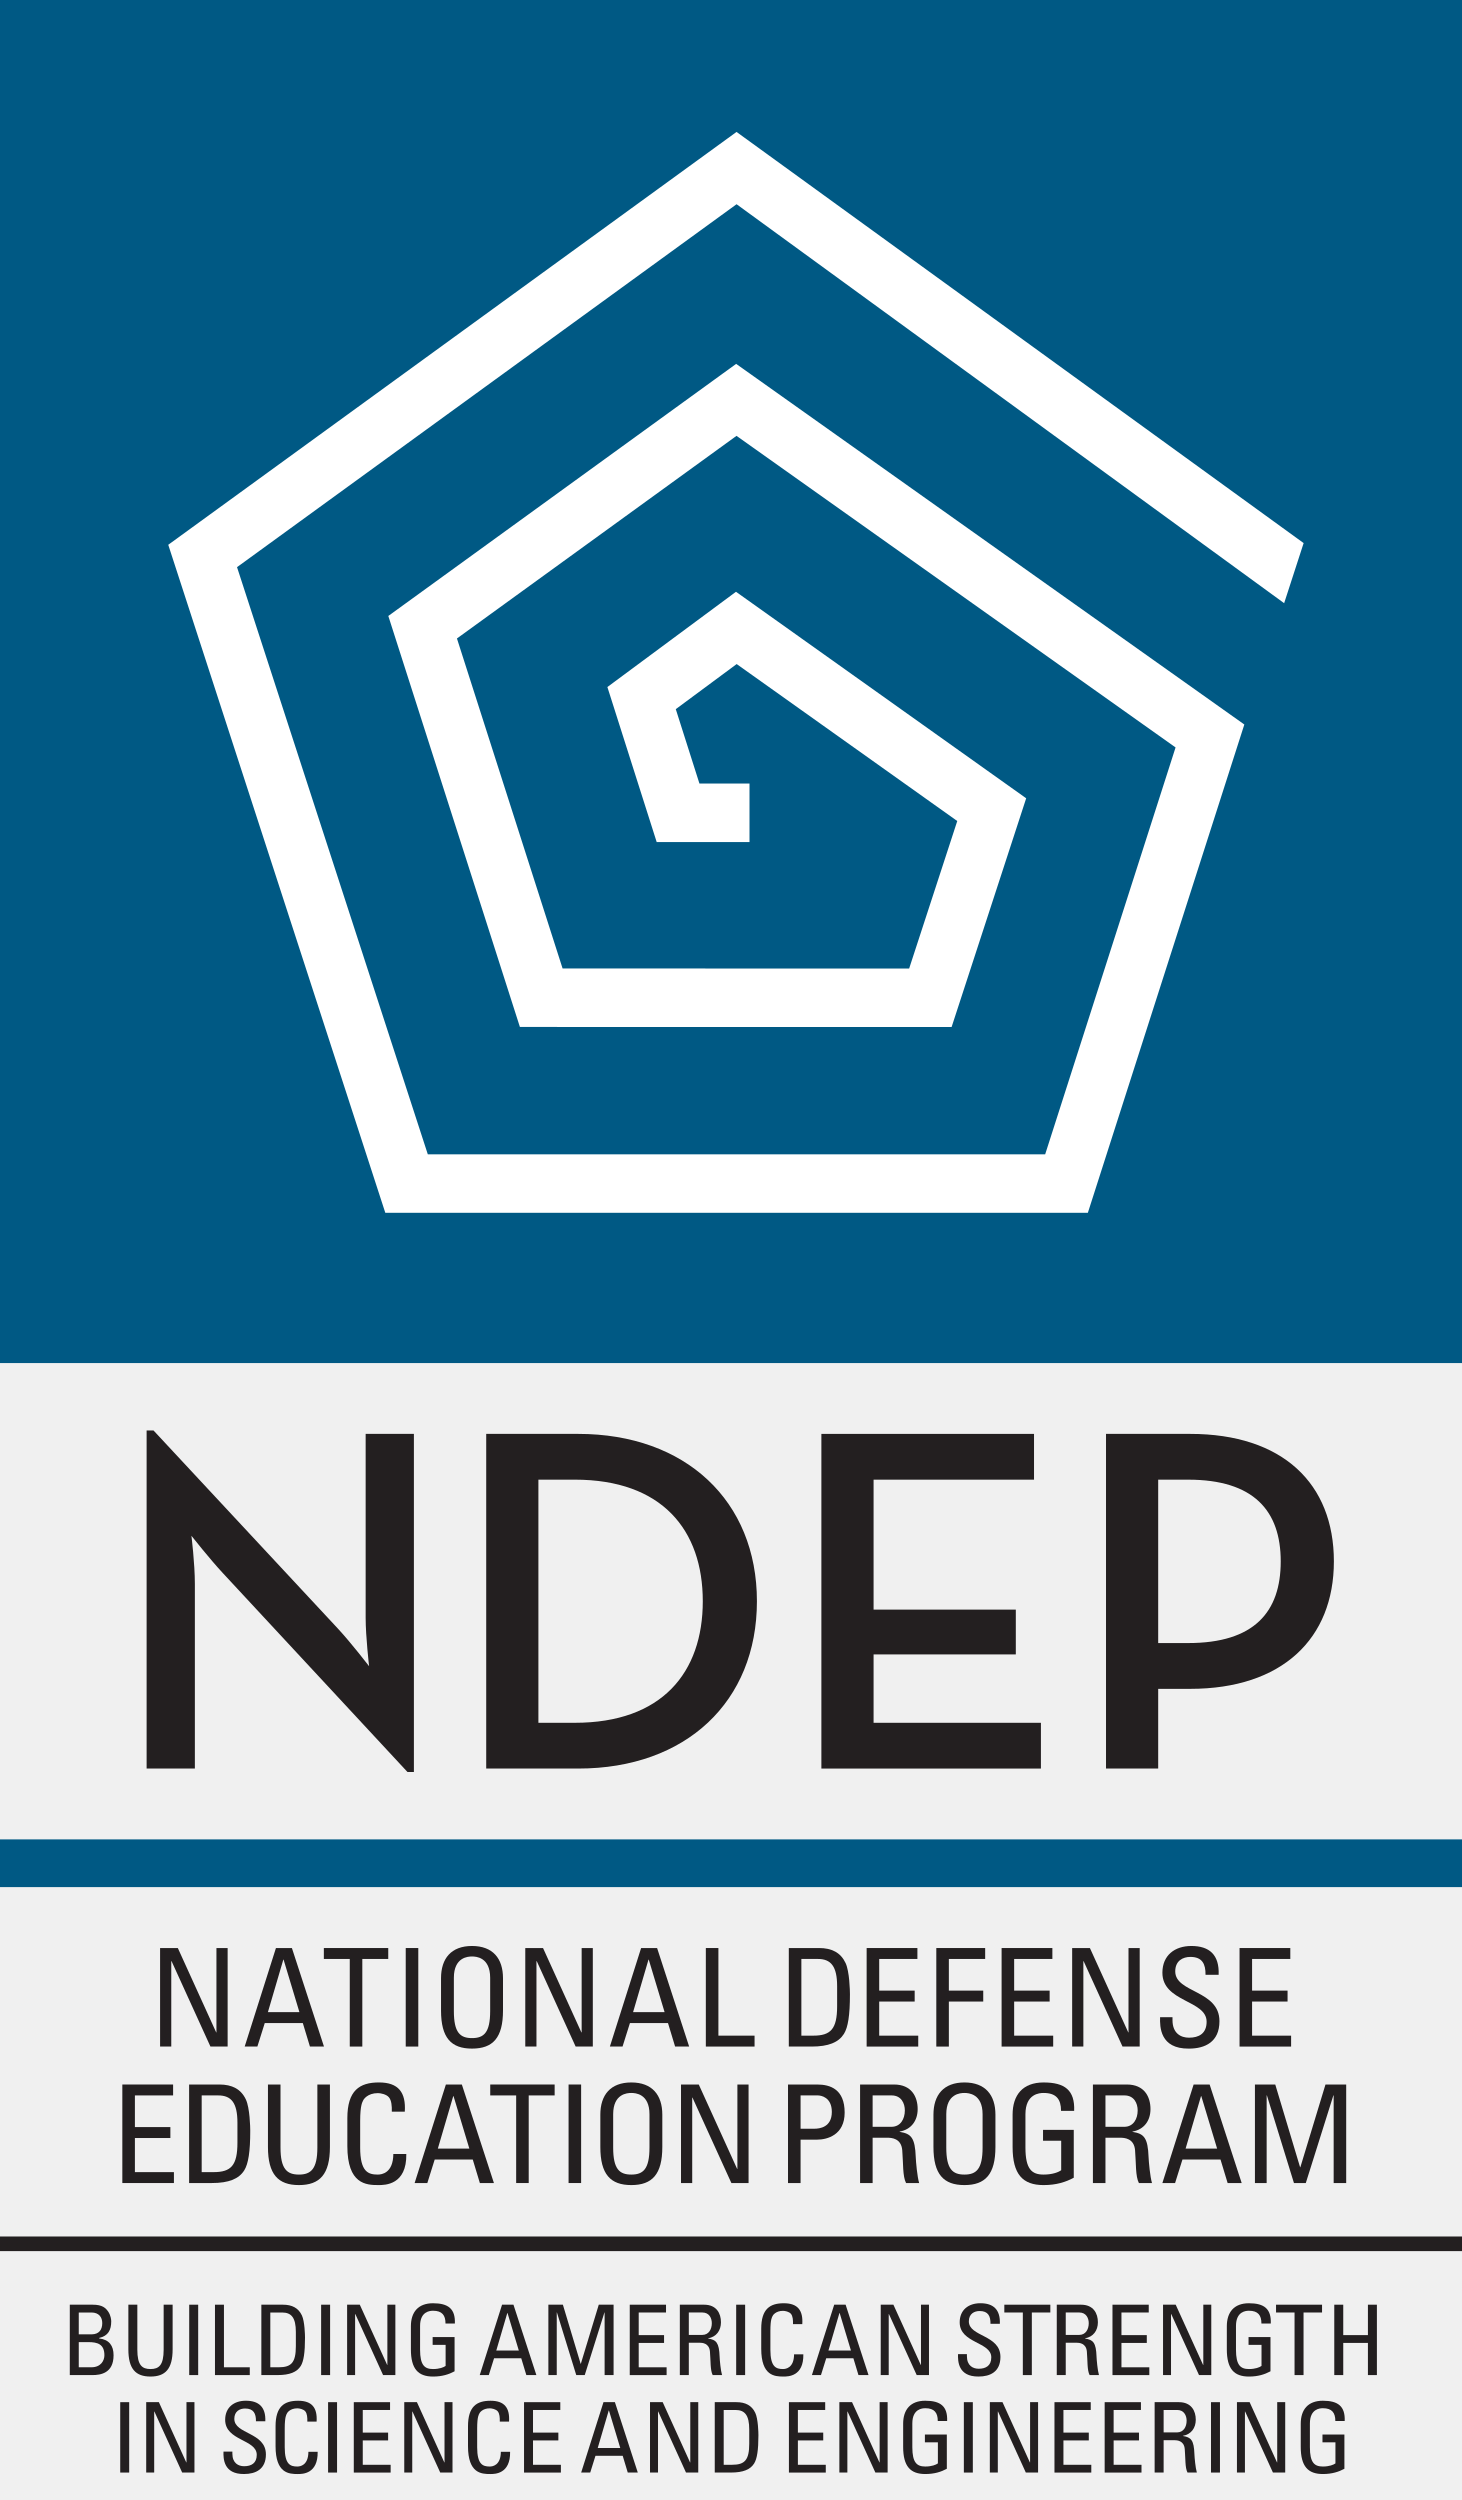
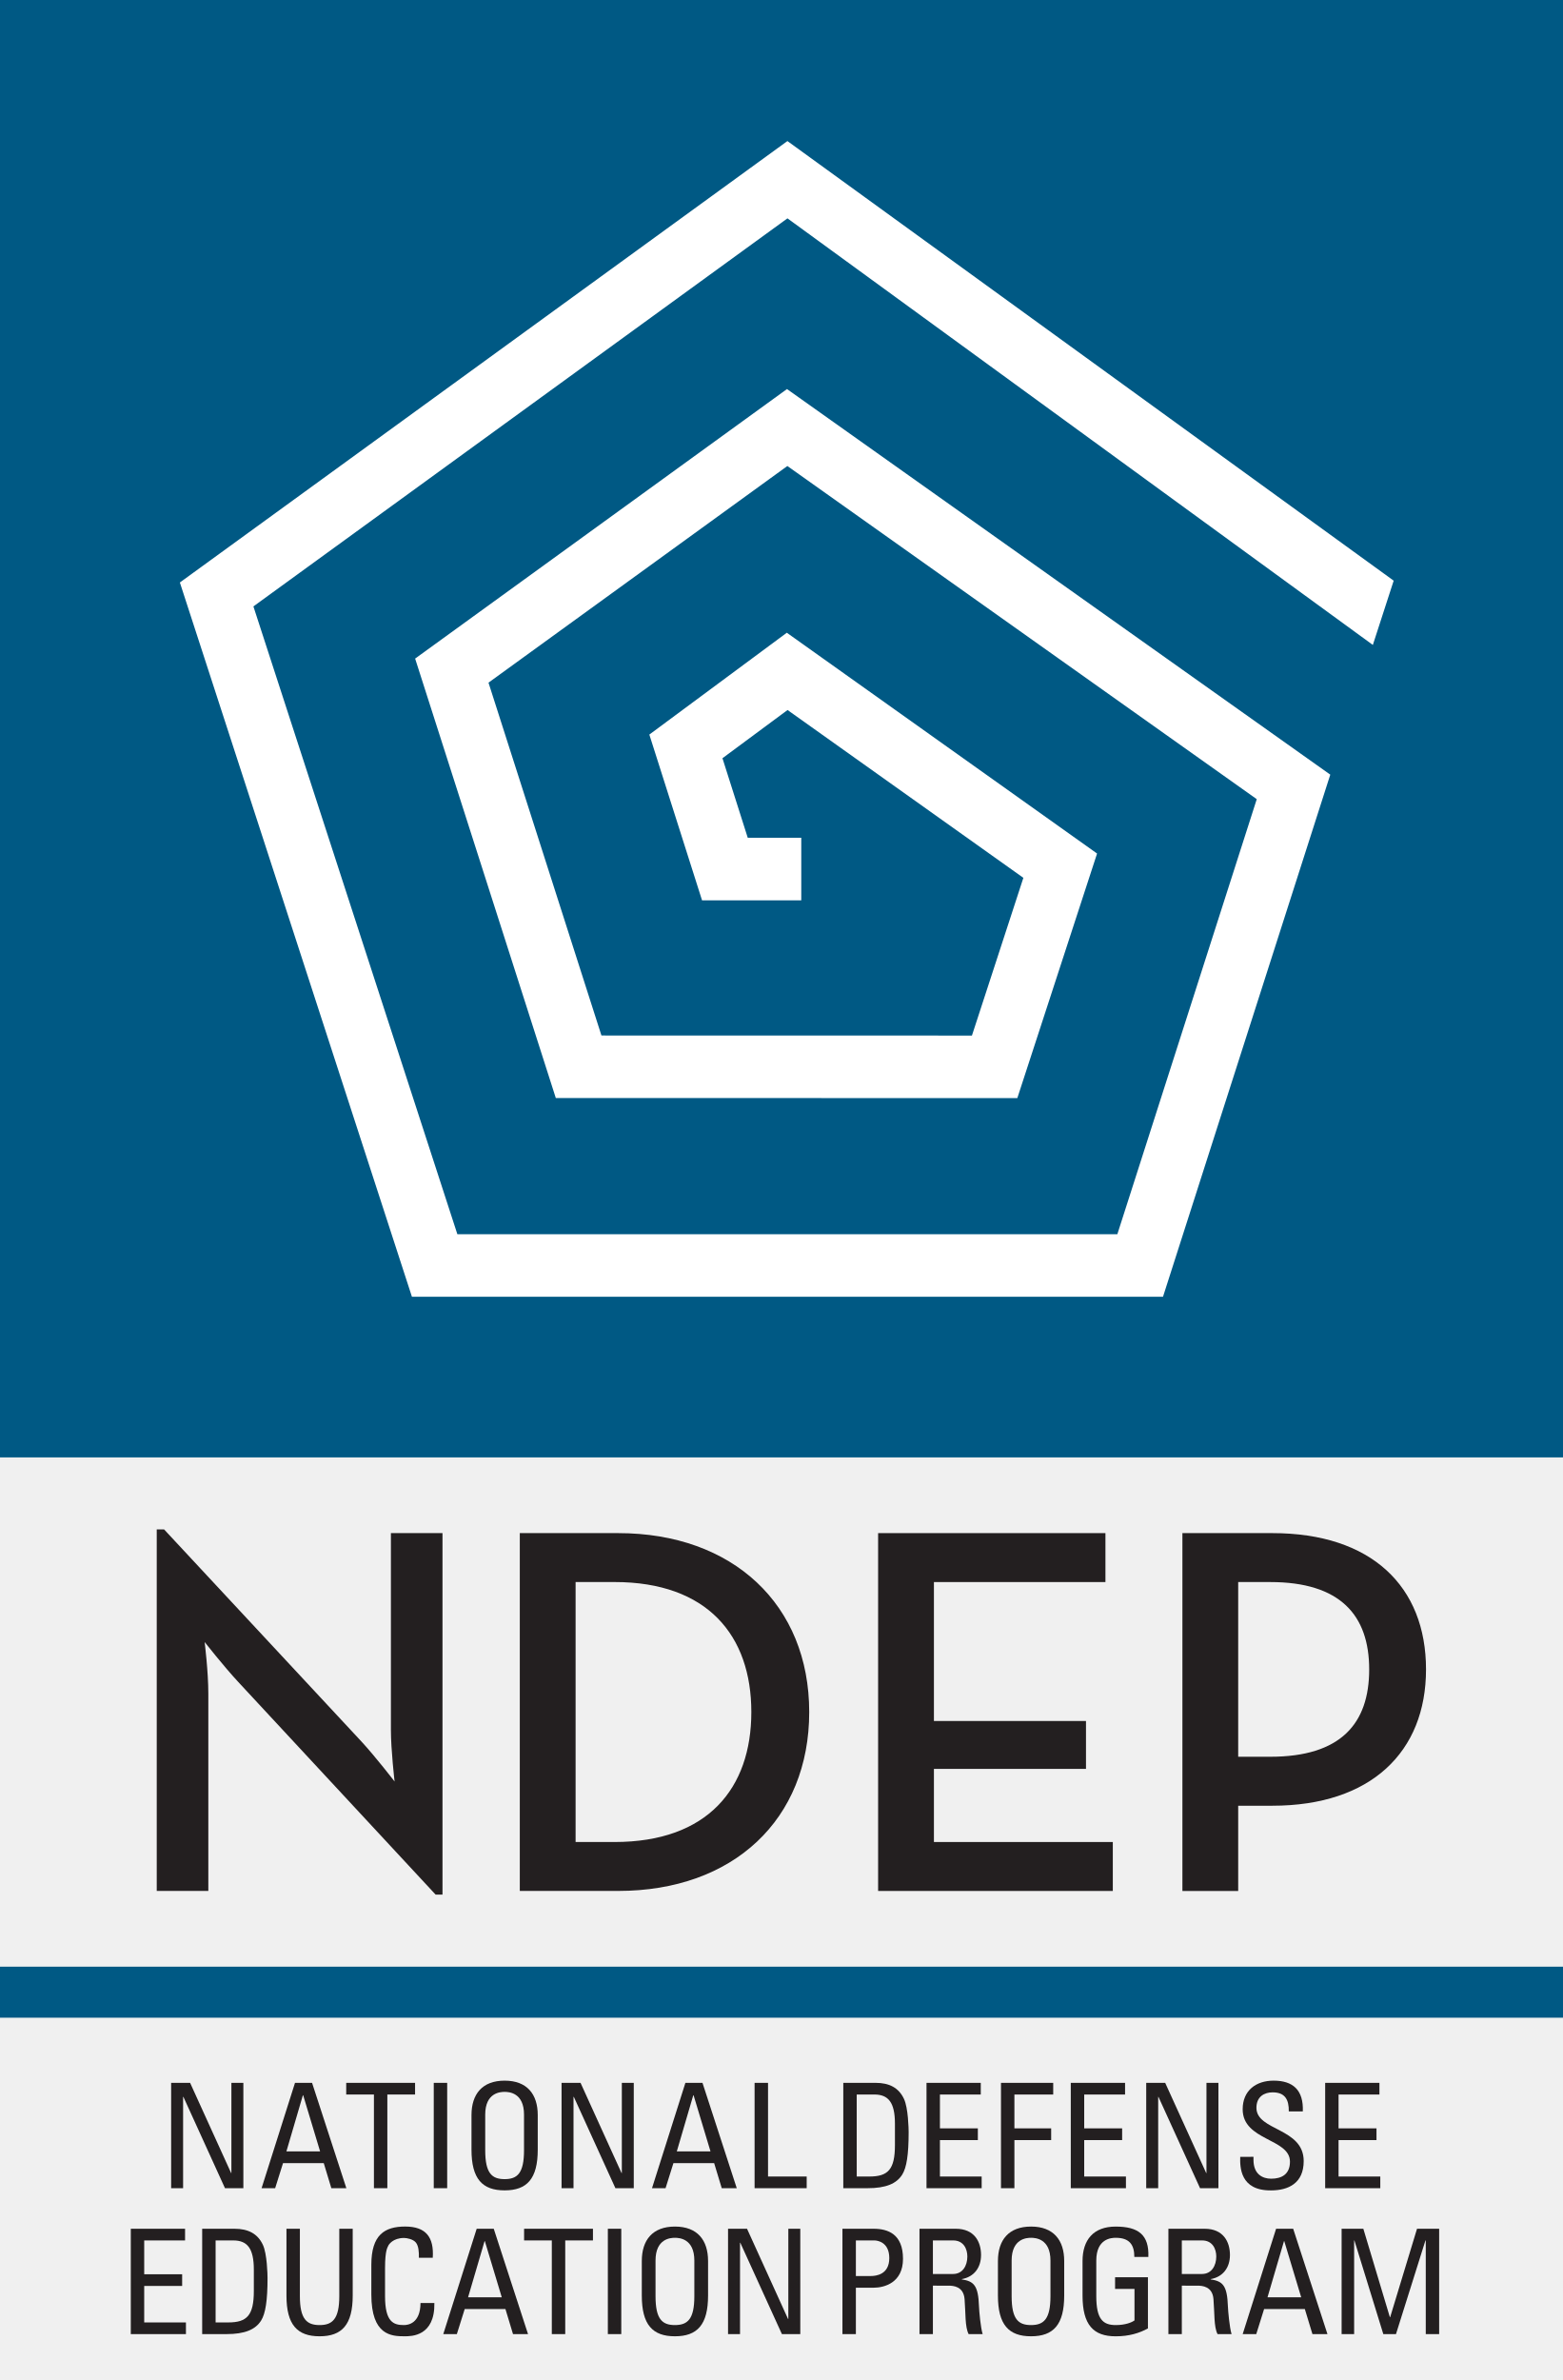
- <svg xmlns="http://www.w3.org/2000/svg" version="1" width="152" height="260">
-   <g fill="#231F20">
-     <path d="M23.185 163.611c-1.382-1.485-3.277-3.89-3.277-3.89s.358 2.865.358 5.014v19.195h-5.018v-35.162h.717l19.195 20.626c1.331 1.434 3.226 3.892 3.226 3.892s-.358-3.073-.358-5.018v-19.144h5.018v35.166h-.667l-19.194-20.679z" />
-     <path d="M50.566 149.125h9.572c11.16 0 18.582 6.962 18.582 17.404 0 10.441-7.37 17.401-18.582 17.401h-9.572v-34.805zm9.214 30.046c9.061 0 13.31-5.22 13.31-12.642 0-7.423-4.249-12.645-13.31-12.645h-3.786v25.286h3.786z" />
-     <path d="M85.424 149.125h22.114v4.76h-16.686v13.515h14.792v4.659h-14.792v7.112h17.403v4.76h-22.831v-34.806z" />
-     <path d="M115.025 149.125h8.754c9.623 0 14.945 5.172 14.945 13.259 0 8.035-5.374 13.257-14.945 13.257h-3.327v8.29h-5.427v-34.806zm8.548 21.753c6.859 0 9.623-3.224 9.623-8.494 0-5.273-2.815-8.499-9.623-8.499h-3.121v16.993h3.121z" />
+ <svg xmlns="http://www.w3.org/2000/svg" version="1.1" id="Layer_1" x="0px" y="0px" width="152px" height="231.5px" viewBox="0 0 152 231.5" enable-background="new 0 0 152 231.5" xml:space="preserve">
+   <g>
+     <path fill="#231F20" d="M23.185,163.611c-1.382-1.485-3.277-3.891-3.277-3.891s0.358,2.865,0.358,5.014v19.195h-5.018v-35.162   h0.717l19.195,20.627c1.331,1.434,3.226,3.892,3.226,3.892s-0.358-3.073-0.358-5.019v-19.144h5.018v35.166h-0.667L23.185,163.611z" />
+     <path fill="#231F20" d="M50.566,149.125h9.572c11.16,0,18.583,6.962,18.583,17.404c0,10.44-7.371,17.4-18.583,17.4h-9.572V149.125z    M59.78,179.171c9.061,0,13.31-5.22,13.31-12.642c0-7.424-4.249-12.646-13.31-12.646h-3.786v25.286L59.78,179.171L59.78,179.171z" />
+     <path fill="#231F20" d="M85.424,149.125h22.114v4.76H90.852V167.4h14.793v4.658H90.852v7.112h17.403v4.761H85.424V149.125z" />
+     <path fill="#231F20" d="M115.025,149.125h8.754c9.623,0,14.945,5.172,14.945,13.259c0,8.035-5.375,13.257-14.945,13.257h-3.327   v8.291h-5.427V149.125z M123.573,170.878c6.858,0,9.622-3.224,9.622-8.494c0-5.272-2.814-8.499-9.622-8.499h-3.121v16.993H123.573z   " />
  </g>
  <rect fill="#005984" width="152.182" height="141.759" />
-   <path fill="#fff" d="M17.498 56.658l22.574 69.475h73.064l16.274-50.784-52.851-37.506-36.175 26.217 13.685 42.744 44.897.007 7.757-23.789-30.181-21.477-13.374 9.906 5.127 16.123h9.653v-6.083h-5.206c-.719-2.261-1.754-5.519-2.461-7.739l6.333-4.69 22.941 16.324c-.971 2.97-4.046 12.403-5.004 15.342l-36.042-.007c-1.138-3.559-9.857-30.787-10.987-34.32 3.006-2.178 26.098-18.914 29.074-21.073 3.181 2.256 42.422 30.105 45.663 32.406-1.178 3.679-12.385 38.649-13.562 42.317h-64.205c-1.235-3.806-18.605-57.262-19.841-61.067 3.238-2.353 48.719-35.396 51.952-37.745 3.349 2.426 56.948 41.493 56.948 41.493l2.027-6.251-58.979-42.76-59.101 42.937z" />
+   <path fill="#FFFFFF" d="M17.498,56.658l22.574,69.475h73.065l16.273-50.784L76.559,37.843L40.384,64.06l13.685,42.744l44.897,0.007  l7.757-23.789L76.542,61.545l-13.374,9.906l5.127,16.123h9.653v-6.083h-5.206c-0.719-2.261-1.754-5.519-2.461-7.739l6.332-4.69  l22.941,16.324c-0.971,2.97-4.046,12.403-5.004,15.342l-36.042-0.007c-1.138-3.559-9.857-30.787-10.987-34.32  c3.006-2.178,26.098-18.914,29.074-21.073c3.182,2.256,42.422,30.105,45.663,32.406c-1.178,3.679-12.385,38.649-13.562,42.317  H44.492c-1.235-3.806-18.605-57.262-19.841-61.067c3.238-2.353,48.719-35.396,51.953-37.745  c3.349,2.426,56.947,41.493,56.947,41.493l2.027-6.251L76.6,13.721L17.498,56.658z" />
  <rect y="191.297" fill="#005984" width="152.182" height="4.962" />
-   <g fill="#231F20">
-     <rect y="232.595" width="152.309" height="1.521" />
-     <path d="M23.674 202.596v10.247h-1.788l-4.045-8.885h-.029v8.885h-1.163v-10.247h1.845l3.988 8.771h.028v-8.771h1.164z" />
-     <path d="M28.698 202.596h1.66l3.336 10.247h-1.461l-.739-2.441h-3.96l-.767 2.441h-1.32l3.251-10.247zm.795 1.206h-.028l-1.604 5.463h3.279l-1.647-5.463z" />
-     <path d="M40.378 202.596v1.135h-2.697v9.112h-1.305v-9.112h-2.696v-1.135h6.698z" />
-     <path d="M43.502 212.843h-1.306v-10.247h1.306v10.247z" />
-     <path d="M45.867 209.095v-3.362c0-2.044 1.051-3.351 3.222-3.351 2.172 0 3.223 1.307 3.223 3.351v3.362c0 2.839-1.05 3.96-3.223 3.96-2.171 0-3.222-1.121-3.222-3.96zm5.11.058v-3.465c0-2.143-1.476-2.214-1.888-2.214-.411 0-1.887.071-1.887 2.214v3.465c0 2.242.652 2.809 1.887 2.809 1.236 0 1.888-.566 1.888-2.809z" />
-     <path d="M61.653 202.596v10.247h-1.786l-4.046-8.885h-.029v8.885h-1.163v-10.247h1.846l3.987 8.771h.03v-8.771h1.161z" />
-     <path d="M66.676 202.596h1.662l3.334 10.247h-1.461l-.739-2.441h-3.96l-.767 2.441h-1.318l3.249-10.247zm.795 1.206h-.028l-1.604 5.463h3.279l-1.647-5.463z" />
-     <path d="M73.407 212.843v-10.247h1.307v9.112h3.76v1.135h-5.067z" />
-     <path d="M82.036 202.596h3.15c1.305 0 2.243.467 2.754 1.561.412.867.454 2.91.454 3.235 0 2.186-.198 3.449-.624 4.13-.555.882-1.59 1.321-3.378 1.321h-2.356v-10.247zm1.307 9.112h1.234c1.815 0 2.484-.681 2.484-3.065v-2.073c0-2.073-.64-2.839-2.004-2.839h-1.715v7.977z" />
-     <path d="M90.131 212.843v-10.247h5.279v1.135h-3.973v3.293h3.689v1.137h-3.689v3.548h4.06v1.135h-5.366z" />
-     <path d="M97.376 212.843v-10.247h5.081v1.135h-3.776v3.293h3.576v1.137h-3.576v4.683h-1.305z" />
-     <path d="M104.166 212.843v-10.247h5.281v1.135h-3.975v3.293h3.691v1.137h-3.691v3.548h4.06v1.135h-5.366z" />
-     <path d="M118.529 202.596v10.247h-1.788l-4.045-8.885h-.027v8.885h-1.165v-10.247h1.846l3.988 8.771h.027v-8.771h1.164z" />
-     <path d="M121.939 209.791v.297c0 1.393.881 1.832 1.719 1.832 1.035 0 1.83-.439 1.83-1.661 0-2.27-4.599-2.016-4.599-5.095 0-1.816 1.291-2.782 3.01-2.782 1.874 0 2.923.909 2.84 2.994h-1.364c.014-1.121-.341-1.857-1.574-1.857-.782 0-1.576.396-1.576 1.505 0 2.255 4.598 1.929 4.598 5.18 0 2.158-1.489 2.852-3.18 2.852-3.021.029-3.021-2.285-2.994-3.264h1.29z" />
-     <path d="M128.913 212.843v-10.247h5.279v1.135h-3.976v3.293h3.69v1.137h-3.69v3.548h4.059v1.135h-5.362z" />
-     <path d="M12.723 227.036v-10.247h5.28v1.135h-3.974v3.293h3.69v1.137h-3.69v3.548h4.059v1.135h-5.365z" />
-     <path d="M19.668 216.789h3.15c1.306 0 2.244.467 2.754 1.561.411.867.454 2.91.454 3.235 0 2.186-.198 3.449-.624 4.131-.553.881-1.59 1.32-3.378 1.32h-2.356v-10.247zm1.307 9.112h1.234c1.817 0 2.484-.681 2.484-3.065v-2.073c0-2.073-.638-2.839-2.002-2.839h-1.716v7.977z" />
-     <path d="M27.867 216.789h1.306v6.559c0 2.241.681 2.808 1.916 2.808 1.235 0 1.917-.566 1.917-2.808v-6.559h1.306v6.499c0 2.839-1.05 3.96-3.223 3.96-2.171 0-3.222-1.121-3.222-3.96v-6.499z" />
-     <path d="M40.749 219.612c.014-.582-.029-1.164-.298-1.488-.269-.329-.88-.44-1.149-.44-1.079 0-1.505.652-1.547.793-.042.114-.298.37-.298 2.13v2.741c0 2.511.824 2.808 1.831 2.808.398 0 1.604-.141 1.619-2.143h1.349c.056 3.235-2.229 3.235-2.896 3.235-1.277 0-3.236-.083-3.236-4.06v-2.895c0-2.896 1.277-3.719 3.292-3.719 2.031 0 2.811 1.05 2.683 3.037h-1.35z" />
-     <path d="M46.372 216.789h1.66l3.335 10.247h-1.461l-.738-2.441h-3.96l-.766 2.441h-1.32l3.25-10.247zm.795 1.206h-.029l-1.604 5.463h3.279l-1.646-5.463z" />
-     <path d="M57.683 216.789v1.135h-2.697v9.112h-1.305v-9.112h-2.697v-1.135h6.699z" />
-     <path d="M60.437 227.036h-1.305v-10.247h1.305v10.247z" />
-     <path d="M62.435 223.288v-3.362c0-2.044 1.051-3.351 3.222-3.351 2.172 0 3.224 1.307 3.224 3.351v3.362c0 2.839-1.051 3.96-3.224 3.96-2.171 0-3.222-1.121-3.222-3.96zm5.111.06v-3.466c0-2.143-1.478-2.214-1.889-2.214-.412 0-1.887.071-1.887 2.214v3.466c0 2.241.651 2.808 1.887 2.808 1.235-.001 1.889-.567 1.889-2.808z" />
-     <path d="M77.851 216.789v10.247h-1.787l-4.047-8.885h-.027v8.885h-1.165v-10.247h1.846l3.988 8.771h.03v-8.771h1.162z" />
-     <path d="M81.953 227.036v-10.247h3.037c1.379 0 2.854.511 2.854 2.923 0 2.328-1.815 2.812-2.867 2.812h-1.717v4.513h-1.307zm1.307-5.649h1.434c.539 0 1.816-.143 1.816-1.746 0-1.561-1.163-1.717-1.448-1.717h-1.802v3.463z" />
-     <path d="M90.753 222.323v4.713h-1.305v-10.247h3.534c1.815 0 2.455 1.277 2.455 2.555 0 1.205-.669 2.128-1.873 2.34v.03c1.176.184 1.604.582 1.675 2.64.013.439.155 2.043.353 2.683h-1.362c-.368-.711-.283-2.044-.396-3.408-.1-1.247-1.109-1.305-1.549-1.305h-1.532zm0-1.135h1.96c.935 0 1.391-.81 1.391-1.702 0-.739-.369-1.563-1.379-1.563h-1.972v3.265z" />
-     <path d="M97.079 223.288v-3.362c0-2.044 1.052-3.351 3.222-3.351 2.172 0 3.224 1.307 3.224 3.351v3.362c0 2.839-1.052 3.96-3.224 3.96-2.17 0-3.222-1.121-3.222-3.96zm5.11.06v-3.466c0-2.143-1.477-2.214-1.889-2.214s-1.887.071-1.887 2.214v3.466c0 2.241.651 2.808 1.887 2.808s1.889-.567 1.889-2.808z" />
-     <path d="M110.348 219.527c0-1.206-.495-1.859-1.815-1.859-.41 0-1.887.071-1.887 2.214v3.466c0 2.241.653 2.808 1.887 2.808.937 0 1.563-.254 1.831-.454v-3.064h-1.889v-1.135h3.196v4.981c-.84.454-1.818.765-3.139.765-2.172 0-3.222-1.121-3.222-3.96v-3.362c0-2.044 1.05-3.351 3.222-3.351 2.216 0 3.265.81 3.18 2.952h-1.364z" />
-     <path d="M114.968 222.323v4.713h-1.305v-10.247h3.532c1.817 0 2.455 1.277 2.455 2.555 0 1.205-.665 2.128-1.873 2.34v.03c1.18.184 1.604.582 1.675 2.64.017.439.157 2.043.356 2.683h-1.362c-.37-.711-.285-2.044-.399-3.408-.1-1.247-1.105-1.305-1.545-1.305h-1.534zm0-1.135h1.958c.938 0 1.392-.81 1.392-1.702 0-.739-.37-1.563-1.376-1.563h-1.974v3.265z" />
-     <path d="M124.138 216.789h1.663l3.334 10.247h-1.461l-.74-2.441h-3.961l-.764 2.441h-1.321l3.25-10.247zm.796 1.206h-.028l-1.604 5.463h3.279l-1.647-5.463z" />
-     <path d="M131.733 227.036h-1.22v-10.247h2.114l2.582 8.602h.028l2.613-8.602h2.154v10.247h-1.303v-9.112h-.031l-2.867 9.112h-1.232l-2.812-9.112h-.027v9.112z" />
-     <path d="M7.259 247.008v-7.32h2.382c1.014 0 1.358.344 1.633.75.253.396.294.832.294.975 0 .912-.315 1.521-1.257 1.732v.052c1.044.122 1.5.75 1.5 1.754 0 1.875-1.368 2.058-2.2 2.058h-2.352zm.933-4.237h1.358c.729-.011 1.085-.458 1.085-1.167 0-.607-.346-1.104-1.126-1.104h-1.317v2.271zm0 3.426h1.317c.993 0 1.349-.71 1.349-1.247 0-1.166-.72-1.37-1.673-1.37h-.993v2.617z" />
-     <path d="M13.35 239.688h.933v4.685c0 1.602.486 2.008 1.368 2.008s1.369-.406 1.369-2.008v-4.685h.933v4.645c0 2.028-.75 2.828-2.302 2.828s-2.301-.8-2.301-2.828v-4.645z" />
-     <path d="M20.611 247.008h-.933v-7.32h.933v7.32z" />
-     <path d="M22.357 247.008v-7.32h.933v6.51h2.687v.811h-3.62z" />
-     <path d="M27.18 239.688h2.25c.933 0 1.602.336 1.967 1.116.294.618.324 2.077.324 2.311 0 1.563-.142 2.464-.446 2.951-.396.627-1.136.942-2.413.942h-1.682v-7.32zm.933 6.509h.882c1.298 0 1.774-.486 1.774-2.189v-1.481c0-1.48-.457-2.027-1.43-2.027h-1.227v5.697z" />
-     <path d="M34.331 247.008h-.933v-7.32h.933v7.32z" />
-     <path d="M41.118 239.688v7.32h-1.277l-2.889-6.347h-.021v6.347h-.831v-7.32h1.318l2.848 6.265h.021v-6.265h.831z" />
-     <path d="M46.333 241.644c0-.859-.354-1.327-1.297-1.327-.294 0-1.348.052-1.348 1.58v2.476c0 1.602.466 2.008 1.348 2.008.669 0 1.115-.183 1.308-.325v-2.189h-1.349v-.812h2.281v3.56c-.598.323-1.298.547-2.241.547-1.551 0-2.302-.8-2.302-2.828v-2.403c0-1.462.75-2.393 2.302-2.393 1.581 0 2.332.579 2.271 2.107h-.973z" />
-     <path d="M52.214 239.688h1.186l2.382 7.32h-1.044l-.527-1.745h-2.829l-.547 1.745h-.942l2.321-7.32zm.567.863h-.021l-1.146 3.902h2.342l-1.175-3.902z" />
-     <path d="M57.902 247.008h-.871v-7.32h1.509l1.846 6.144h.021l1.865-6.144h1.541v7.32h-.933v-6.509h-.02l-2.047 6.509h-.883l-2.008-6.509h-.02v6.509z" />
-     <path d="M65.494 247.008v-7.32h3.772v.812h-2.84v2.353h2.636v.812h-2.636v2.534h2.901v.811h-3.833z" />
-     <path d="M71.637 243.642v3.366h-.935v-7.32h2.526c1.295 0 1.752.912 1.752 1.825 0 .861-.477 1.521-1.336 1.673v.021c.839.133 1.145.415 1.196 1.887.008.313.111 1.457.253 1.915h-.973c-.263-.507-.202-1.46-.285-2.434-.071-.892-.79-.933-1.105-.933h-1.093zm0-.811h1.398c.669 0 .994-.578.994-1.218 0-.526-.266-1.114-.984-1.114h-1.408v2.332z" />
-     <path d="M77.494 247.008h-.931v-7.32h.931v7.32z" />
-     <path d="M82.472 241.705c.012-.414-.02-.83-.212-1.063-.191-.233-.628-.315-.821-.315-.771 0-1.073.466-1.105.568-.031.08-.214.264-.214 1.521v1.956c0 1.794.591 2.008 1.31 2.008.283 0 1.146-.103 1.154-1.532h.964c.042 2.313-1.592 2.313-2.069 2.313-.91 0-2.311-.062-2.311-2.899v-2.068c0-2.069.913-2.656 2.353-2.656 1.449 0 2.008.749 1.917 2.169h-.966z" />
-     <path d="M86.757 239.688h1.187l2.382 7.32h-1.046l-.526-1.745h-2.828l-.546 1.745h-.942l2.319-7.32zm.566.863h-.02l-1.145 3.902h2.34l-1.175-3.902z" />
-     <path d="M96.614 239.688v7.32h-1.277l-2.89-6.347h-.02v6.347h-.831v-7.32h1.318l2.848 6.265h.02v-6.265h.832z" />
-     <path d="M100.559 244.827v.214c0 .994.627 1.308 1.226 1.308.74 0 1.309-.313 1.309-1.187 0-1.622-3.287-1.439-3.287-3.64 0-1.297.923-1.986 2.15-1.986 1.339 0 2.089.648 2.027 2.139h-.974c.012-.8-.242-1.328-1.125-1.328-.559 0-1.125.283-1.125 1.075 0 1.611 3.285 1.378 3.285 3.698 0 1.543-1.063 2.04-2.271 2.04-2.159.02-2.159-1.632-2.139-2.333h.924z" />
-     <path d="M109.235 239.688v.812h-1.925v6.509h-.935v-6.509h-1.925v-.812h4.785z" />
-     <path d="M110.837 243.642v3.366h-.933v-7.32h2.524c1.297 0 1.753.912 1.753 1.825 0 .861-.476 1.521-1.337 1.673v.021c.842.133 1.146.415 1.196 1.887.01.313.11 1.457.253 1.915h-.972c-.266-.507-.204-1.46-.285-2.434-.071-.892-.792-.933-1.105-.933h-1.094zm0-.811h1.4c.669 0 .993-.578.993-1.218 0-.526-.265-1.114-.985-1.114h-1.408v2.332z" />
-     <path d="M115.698 247.008v-7.32h3.771v.812h-2.838v2.353h2.636v.812h-2.636v2.534h2.898v.811h-3.831z" />
-     <path d="M125.973 239.688v7.32h-1.276l-2.89-6.347h-.021v6.347h-.83v-7.32h1.317l2.849 6.265h.022v-6.265h.829z" />
-     <path d="M131.188 241.644c0-.859-.354-1.327-1.297-1.327-.295 0-1.349.052-1.349 1.58v2.476c0 1.602.466 2.008 1.349 2.008.669 0 1.115-.183 1.307-.325v-2.189h-1.349v-.812h2.281v3.56c-.598.323-1.297.547-2.239.547-1.551 0-2.301-.8-2.301-2.828v-2.403c0-1.462.75-2.393 2.301-2.393 1.582 0 2.331.579 2.271 2.107h-.974z" />
-     <path d="M137.493 239.688v.812h-1.925v6.509h-.935v-6.509h-1.925v-.812h4.785z" />
-     <path d="M138.765 247.008v-7.32h.933v3.164h2.566v-3.164h.933v7.32h-.933v-3.345h-2.566v3.345h-.933z" />
-     <path d="M13.436 257.146h-.933v-7.32h.933v7.32z" />
-     <path d="M20.223 249.825v7.32h-1.277l-2.889-6.346h-.021v6.346h-.831v-7.32h1.318l2.849 6.266h.021v-6.266h.83z" />
-     <path d="M24.167 254.966v.214c0 .994.628 1.307 1.227 1.307.741 0 1.308-.313 1.308-1.186 0-1.622-3.285-1.44-3.285-3.64 0-1.297.922-1.986 2.149-1.986 1.338 0 2.089.647 2.027 2.139h-.973c.011-.8-.243-1.329-1.125-1.329-.559 0-1.126.283-1.126 1.075 0 1.612 3.285 1.379 3.285 3.699 0 1.542-1.064 2.039-2.271 2.039-2.16.021-2.16-1.631-2.14-2.332h.924z" />
-     <path d="M31.963 251.843c.01-.414-.021-.829-.213-1.063-.193-.233-.628-.314-.822-.314-.77 0-1.074.466-1.104.568-.031.079-.213.264-.213 1.521v1.956c0 1.795.588 2.008 1.308 2.008.284 0 1.146-.103 1.155-1.532h.963c.041 2.313-1.591 2.313-2.068 2.313-.912 0-2.311-.061-2.311-2.898v-2.069c0-2.069.912-2.655 2.352-2.655 1.45 0 2.008.748 1.917 2.168h-.964z" />
-     <path d="M35.054 257.146h-.933v-7.32h.933v7.32z" />
-     <path d="M36.794 257.146v-7.32h3.772v.812h-2.839v2.353h2.637v.813h-2.637v2.534h2.9v.81h-3.833z" />
-     <path d="M47.061 249.825v7.32h-1.277l-2.889-6.346h-.021v6.346h-.831v-7.32h1.317l2.849 6.266h.021v-6.266h.831z" />
-     <path d="M51.978 251.843c.01-.414-.021-.829-.213-1.063-.193-.233-.628-.314-.822-.314-.77 0-1.074.466-1.105.568-.031.079-.213.264-.213 1.521v1.956c0 1.795.588 2.008 1.308 2.008.284 0 1.146-.103 1.155-1.532h.963c.041 2.313-1.591 2.313-2.068 2.313-.912 0-2.311-.061-2.311-2.898v-2.069c0-2.069.912-2.655 2.351-2.655 1.451 0 2.008.748 1.917 2.168h-.962z" />
-     <path d="M54.5 257.146v-7.32h3.771v.812h-2.838v2.353h2.636v.813h-2.636v2.534h2.899v.81h-3.832z" />
-     <path d="M62.762 249.825h1.188l2.38 7.32h-1.043l-.527-1.744h-2.83l-.546 1.744h-.943l2.321-7.32zm.568.863h-.02l-1.146 3.903h2.343l-1.177-3.903z" />
-     <path d="M72.619 249.825v7.32h-1.275l-2.891-6.346h-.02v6.346h-.832v-7.32h1.319l2.847 6.266h.022v-6.266h.83z" />
-     <path d="M74.333 249.825h2.25c.935 0 1.604.337 1.968 1.117.294.617.325 2.077.325 2.311 0 1.563-.143 2.463-.447 2.95-.395.628-1.135.942-2.412.942h-1.683v-7.32zm.933 6.511h.881c1.299 0 1.774-.487 1.774-2.19v-1.48c0-1.481-.456-2.028-1.43-2.028h-1.226v5.698z" />
-     <path d="M82.048 257.146v-7.32h3.772v.812h-2.84v2.353h2.636v.813h-2.636v2.534h2.901v.81h-3.833z" />
-     <path d="M92.313 249.825v7.32h-1.275l-2.892-6.346h-.02v6.346h-.832v-7.32h1.319l2.848 6.266h.021v-6.266h.831z" />
-     <path d="M97.528 251.781c0-.859-.354-1.326-1.297-1.326-.295 0-1.349.052-1.349 1.58v2.475c0 1.603.468 2.008 1.349 2.008.67 0 1.115-.182 1.309-.324v-2.19h-1.35v-.812h2.28v3.561c-.598.322-1.297.546-2.239.546-1.55 0-2.303-.8-2.303-2.827v-2.404c0-1.461.753-2.392 2.303-2.392 1.582 0 2.331.578 2.271 2.106h-.974z" />
-     <path d="M101.174 257.146h-.933v-7.32h.933v7.32z" />
-     <path d="M107.96 249.825v7.32h-1.275l-2.891-6.346h-.021v6.346h-.831v-7.32h1.318l2.848 6.266h.021v-6.266h.831z" />
-     <path d="M109.665 257.146v-7.32h3.771v.812h-2.839v2.353h2.638v.813h-2.638v2.534h2.898v.81h-3.83z" />
-     <path d="M114.885 257.146v-7.32h3.771v.812h-2.839v2.353h2.637v.813h-2.637v2.534h2.898v.81h-3.83z" />
-     <path d="M121.017 253.779v3.366h-.935v-7.32h2.526c1.295 0 1.753.913 1.753 1.826 0 .861-.478 1.521-1.337 1.673v.02c.84.133 1.145.416 1.196 1.888.008.313.11 1.457.253 1.914h-.973c-.264-.507-.202-1.459-.285-2.434-.071-.891-.79-.933-1.105-.933h-1.093zm0-.809h1.398c.669 0 .994-.578.994-1.218 0-.526-.266-1.115-.984-1.115h-1.408v2.333z" />
-     <path d="M126.876 257.146h-.933v-7.32h.933v7.32z" />
-     <path d="M133.662 249.825v7.32h-1.277l-2.892-6.346h-.02v6.346h-.831v-7.32h1.318l2.85 6.266h.02v-6.266h.832z" />
-     <path d="M138.875 251.781c0-.859-.354-1.326-1.297-1.326-.295 0-1.348.052-1.348 1.58v2.475c0 1.603.465 2.008 1.348 2.008.67 0 1.115-.182 1.308-.324v-2.19h-1.349v-.812h2.281v3.561c-.599.322-1.298.546-2.24.546-1.55 0-2.301-.8-2.301-2.827v-2.404c0-1.461.751-2.392 2.301-2.392 1.582 0 2.331.578 2.271 2.106h-.974z" />
+   <g>
+     <path fill="#231F20" d="M23.674,202.596v10.247h-1.788l-4.045-8.885h-0.029v8.885h-1.163v-10.247h1.845l3.988,8.771h0.028v-8.771   H23.674z" />
+     <path fill="#231F20" d="M28.698,202.596h1.66l3.336,10.247h-1.461l-0.739-2.44h-3.96l-0.767,2.44h-1.32L28.698,202.596z    M29.493,203.802h-0.028l-1.604,5.464h3.279L29.493,203.802z" />
+     <path fill="#231F20" d="M40.378,202.596v1.135h-2.697v9.112h-1.305v-9.112H33.68v-1.135H40.378z" />
+     <path fill="#231F20" d="M43.502,212.843h-1.306v-10.247h1.306V212.843z" />
+     <path fill="#231F20" d="M45.867,209.095v-3.362c0-2.043,1.051-3.351,3.222-3.351c2.172,0,3.223,1.308,3.223,3.351v3.362   c0,2.839-1.05,3.96-3.223,3.96C46.918,213.055,45.867,211.934,45.867,209.095z M50.977,209.152v-3.465   c0-2.143-1.476-2.213-1.888-2.213c-0.411,0-1.887,0.07-1.887,2.213v3.465c0,2.242,0.652,2.81,1.887,2.81   C50.325,211.962,50.977,211.396,50.977,209.152z" />
+     <path fill="#231F20" d="M61.653,202.596v10.247h-1.786l-4.046-8.885h-0.029v8.885h-1.163v-10.247h1.846l3.987,8.771h0.03v-8.771   H61.653z" />
+     <path fill="#231F20" d="M66.676,202.596h1.662l3.334,10.247h-1.461l-0.739-2.44h-3.96l-0.767,2.44h-1.318L66.676,202.596z    M67.471,203.802h-0.028l-1.604,5.464h3.279L67.471,203.802z" />
+     <path fill="#231F20" d="M73.407,212.843v-10.247h1.307v9.112h3.761v1.135H73.407z" />
+     <path fill="#231F20" d="M82.036,202.596h3.149c1.306,0,2.244,0.467,2.754,1.562c0.412,0.866,0.455,2.909,0.455,3.235   c0,2.186-0.199,3.448-0.625,4.129c-0.555,0.883-1.59,1.321-3.377,1.321h-2.356V202.596z M83.343,211.708h1.234   c1.815,0,2.483-0.681,2.483-3.065v-2.072c0-2.073-0.64-2.84-2.004-2.84h-1.715L83.343,211.708L83.343,211.708z" />
+     <path fill="#231F20" d="M90.131,212.843v-10.247h5.279v1.135h-3.973v3.293h3.688v1.138h-3.688v3.548h4.06v1.135L90.131,212.843   L90.131,212.843z" />
+     <path fill="#231F20" d="M97.376,212.843v-10.247h5.081v1.135h-3.775v3.293h3.575v1.138h-3.575v4.683L97.376,212.843L97.376,212.843   z" />
+     <path fill="#231F20" d="M104.166,212.843v-10.247h5.281v1.135h-3.975v3.293h3.69v1.138h-3.69v3.548h4.06v1.135L104.166,212.843   L104.166,212.843z" />
+     <path fill="#231F20" d="M118.529,202.596v10.247h-1.788l-4.046-8.885h-0.026v8.885h-1.165v-10.247h1.846l3.988,8.771h0.027v-8.771   H118.529z" />
+     <path fill="#231F20" d="M121.939,209.791v0.297c0,1.393,0.881,1.832,1.719,1.832c1.035,0,1.83-0.439,1.83-1.661   c0-2.27-4.6-2.016-4.6-5.095c0-1.816,1.291-2.782,3.01-2.782c1.875,0,2.924,0.909,2.84,2.994h-1.363   c0.014-1.121-0.341-1.856-1.574-1.856c-0.781,0-1.576,0.396-1.576,1.504c0,2.256,4.599,1.93,4.599,5.181   c0,2.157-1.489,2.853-3.181,2.853c-3.021,0.028-3.021-2.285-2.994-3.265L121.939,209.791L121.939,209.791z" />
+     <path fill="#231F20" d="M128.913,212.843v-10.247h5.278v1.135h-3.976v3.293h3.69v1.138h-3.69v3.548h4.06v1.135L128.913,212.843   L128.913,212.843z" />
+     <path fill="#231F20" d="M12.723,227.036v-10.247h5.28v1.135h-3.974v3.293h3.69v1.137h-3.69v3.549h4.059v1.135L12.723,227.036   L12.723,227.036z" />
+     <path fill="#231F20" d="M19.668,216.789h3.15c1.306,0,2.244,0.467,2.754,1.561c0.411,0.867,0.454,2.91,0.454,3.235   c0,2.187-0.198,3.449-0.624,4.131c-0.553,0.882-1.59,1.32-3.378,1.32h-2.356V216.789z M20.975,225.9h1.234   c1.817,0,2.484-0.681,2.484-3.064v-2.072c0-2.074-0.638-2.84-2.002-2.84h-1.716V225.9z" />
+     <path fill="#231F20" d="M27.867,216.789h1.306v6.559c0,2.241,0.681,2.809,1.916,2.809c1.235,0,1.917-0.566,1.917-2.809v-6.559   h1.306v6.499c0,2.839-1.05,3.96-3.223,3.96c-2.171,0-3.222-1.121-3.222-3.96V216.789z" />
+     <path fill="#231F20" d="M40.749,219.611c0.014-0.581-0.029-1.163-0.298-1.487c-0.269-0.329-0.88-0.44-1.149-0.44   c-1.079,0-1.505,0.652-1.547,0.793c-0.042,0.114-0.298,0.371-0.298,2.131v2.74c0,2.512,0.824,2.809,1.831,2.809   c0.398,0,1.604-0.141,1.619-2.143h1.349c0.056,3.234-2.229,3.234-2.896,3.234c-1.277,0-3.236-0.083-3.236-4.061v-2.895   c0-2.896,1.277-3.719,3.292-3.719c2.031,0,2.811,1.05,2.683,3.037H40.749L40.749,219.611z" />
+     <path fill="#231F20" d="M46.372,216.789h1.66l3.335,10.247h-1.461l-0.738-2.441h-3.96l-0.766,2.441h-1.32L46.372,216.789z    M47.167,217.995h-0.029l-1.604,5.463h3.279L47.167,217.995z" />
+     <path fill="#231F20" d="M57.683,216.789v1.135h-2.697v9.112h-1.305v-9.112h-2.697v-1.135H57.683z" />
+     <path fill="#231F20" d="M60.437,227.036h-1.305v-10.247h1.305V227.036z" />
+     <path fill="#231F20" d="M62.435,223.288v-3.362c0-2.044,1.051-3.351,3.222-3.351c2.172,0,3.224,1.307,3.224,3.351v3.362   c0,2.839-1.051,3.96-3.224,3.96C63.486,227.248,62.435,226.127,62.435,223.288z M67.546,223.348v-3.466   c0-2.143-1.478-2.214-1.889-2.214c-0.412,0-1.887,0.071-1.887,2.214v3.466c0,2.241,0.651,2.809,1.887,2.809   C66.892,226.154,67.546,225.589,67.546,223.348z" />
+     <path fill="#231F20" d="M77.852,216.789v10.247h-1.788l-4.047-8.886H71.99v8.886h-1.165v-10.247h1.846l3.988,8.771h0.03v-8.771   H77.852z" />
+     <path fill="#231F20" d="M81.953,227.036v-10.247h3.037c1.379,0,2.854,0.511,2.854,2.923c0,2.328-1.814,2.812-2.867,2.812H83.26   v4.514L81.953,227.036L81.953,227.036z M83.26,221.387h1.434c0.539,0,1.816-0.143,1.816-1.746c0-1.561-1.162-1.717-1.447-1.717   H83.26V221.387z" />
+     <path fill="#231F20" d="M90.753,222.323v4.713h-1.305v-10.247h3.534c1.814,0,2.455,1.277,2.455,2.555   c0,1.205-0.67,2.129-1.873,2.34v0.03c1.176,0.185,1.604,0.582,1.674,2.64c0.014,0.439,0.156,2.043,0.354,2.684H94.23   c-0.369-0.711-0.283-2.044-0.396-3.408c-0.1-1.247-1.109-1.305-1.549-1.305L90.753,222.323L90.753,222.323z M90.753,221.188h1.96   c0.936,0,1.391-0.81,1.391-1.701c0-0.739-0.369-1.563-1.379-1.563h-1.972V221.188z" />
+     <path fill="#231F20" d="M97.079,223.288v-3.362c0-2.044,1.052-3.351,3.222-3.351c2.172,0,3.225,1.307,3.225,3.351v3.362   c0,2.839-1.053,3.96-3.225,3.96C98.131,227.248,97.079,226.127,97.079,223.288z M102.189,223.348v-3.466   c0-2.143-1.478-2.214-1.89-2.214c-0.411,0-1.887,0.071-1.887,2.214v3.466c0,2.241,0.651,2.809,1.887,2.809   C101.536,226.156,102.189,225.589,102.189,223.348z" />
+     <path fill="#231F20" d="M110.348,219.527c0-1.207-0.494-1.859-1.814-1.859c-0.41,0-1.887,0.071-1.887,2.214v3.466   c0,2.241,0.652,2.809,1.887,2.809c0.938,0,1.563-0.254,1.83-0.454v-3.063h-1.889v-1.136h3.196v4.981   c-0.84,0.453-1.817,0.765-3.139,0.765c-2.173,0-3.222-1.121-3.222-3.96v-3.362c0-2.044,1.049-3.351,3.222-3.351   c2.216,0,3.265,0.81,3.18,2.951H110.348L110.348,219.527z" />
+     <path fill="#231F20" d="M114.968,222.323v4.713h-1.305v-10.247h3.532c1.816,0,2.455,1.277,2.455,2.555   c0,1.205-0.666,2.129-1.873,2.34v0.03c1.18,0.185,1.604,0.582,1.675,2.64c0.017,0.439,0.157,2.043,0.356,2.684h-1.363   c-0.369-0.711-0.284-2.044-0.398-3.408c-0.1-1.247-1.105-1.305-1.545-1.305L114.968,222.323L114.968,222.323z M114.968,221.188   h1.958c0.938,0,1.393-0.81,1.393-1.701c0-0.739-0.37-1.563-1.377-1.563h-1.974V221.188z" />
+     <path fill="#231F20" d="M124.139,216.789h1.662l3.334,10.247h-1.461l-0.74-2.441h-3.961l-0.764,2.441h-1.32L124.139,216.789   L124.139,216.789z M124.934,217.995h-0.027l-1.604,5.463h3.279L124.934,217.995z" />
+     <path fill="#231F20" d="M131.732,227.036h-1.219v-10.247h2.113l2.582,8.602h0.027l2.613-8.602h2.154v10.247h-1.303v-9.112h-0.031   l-2.867,9.112h-1.232l-2.812-9.112h-0.026V227.036L131.732,227.036z" />
  </g>
-   <line x1="116.567" y1="119.294" x2="116.314" y2="119.294" fill="none" />
+   <line fill="none" x1="116.566" y1="119.294" x2="116.314" y2="119.294" />
</svg>
